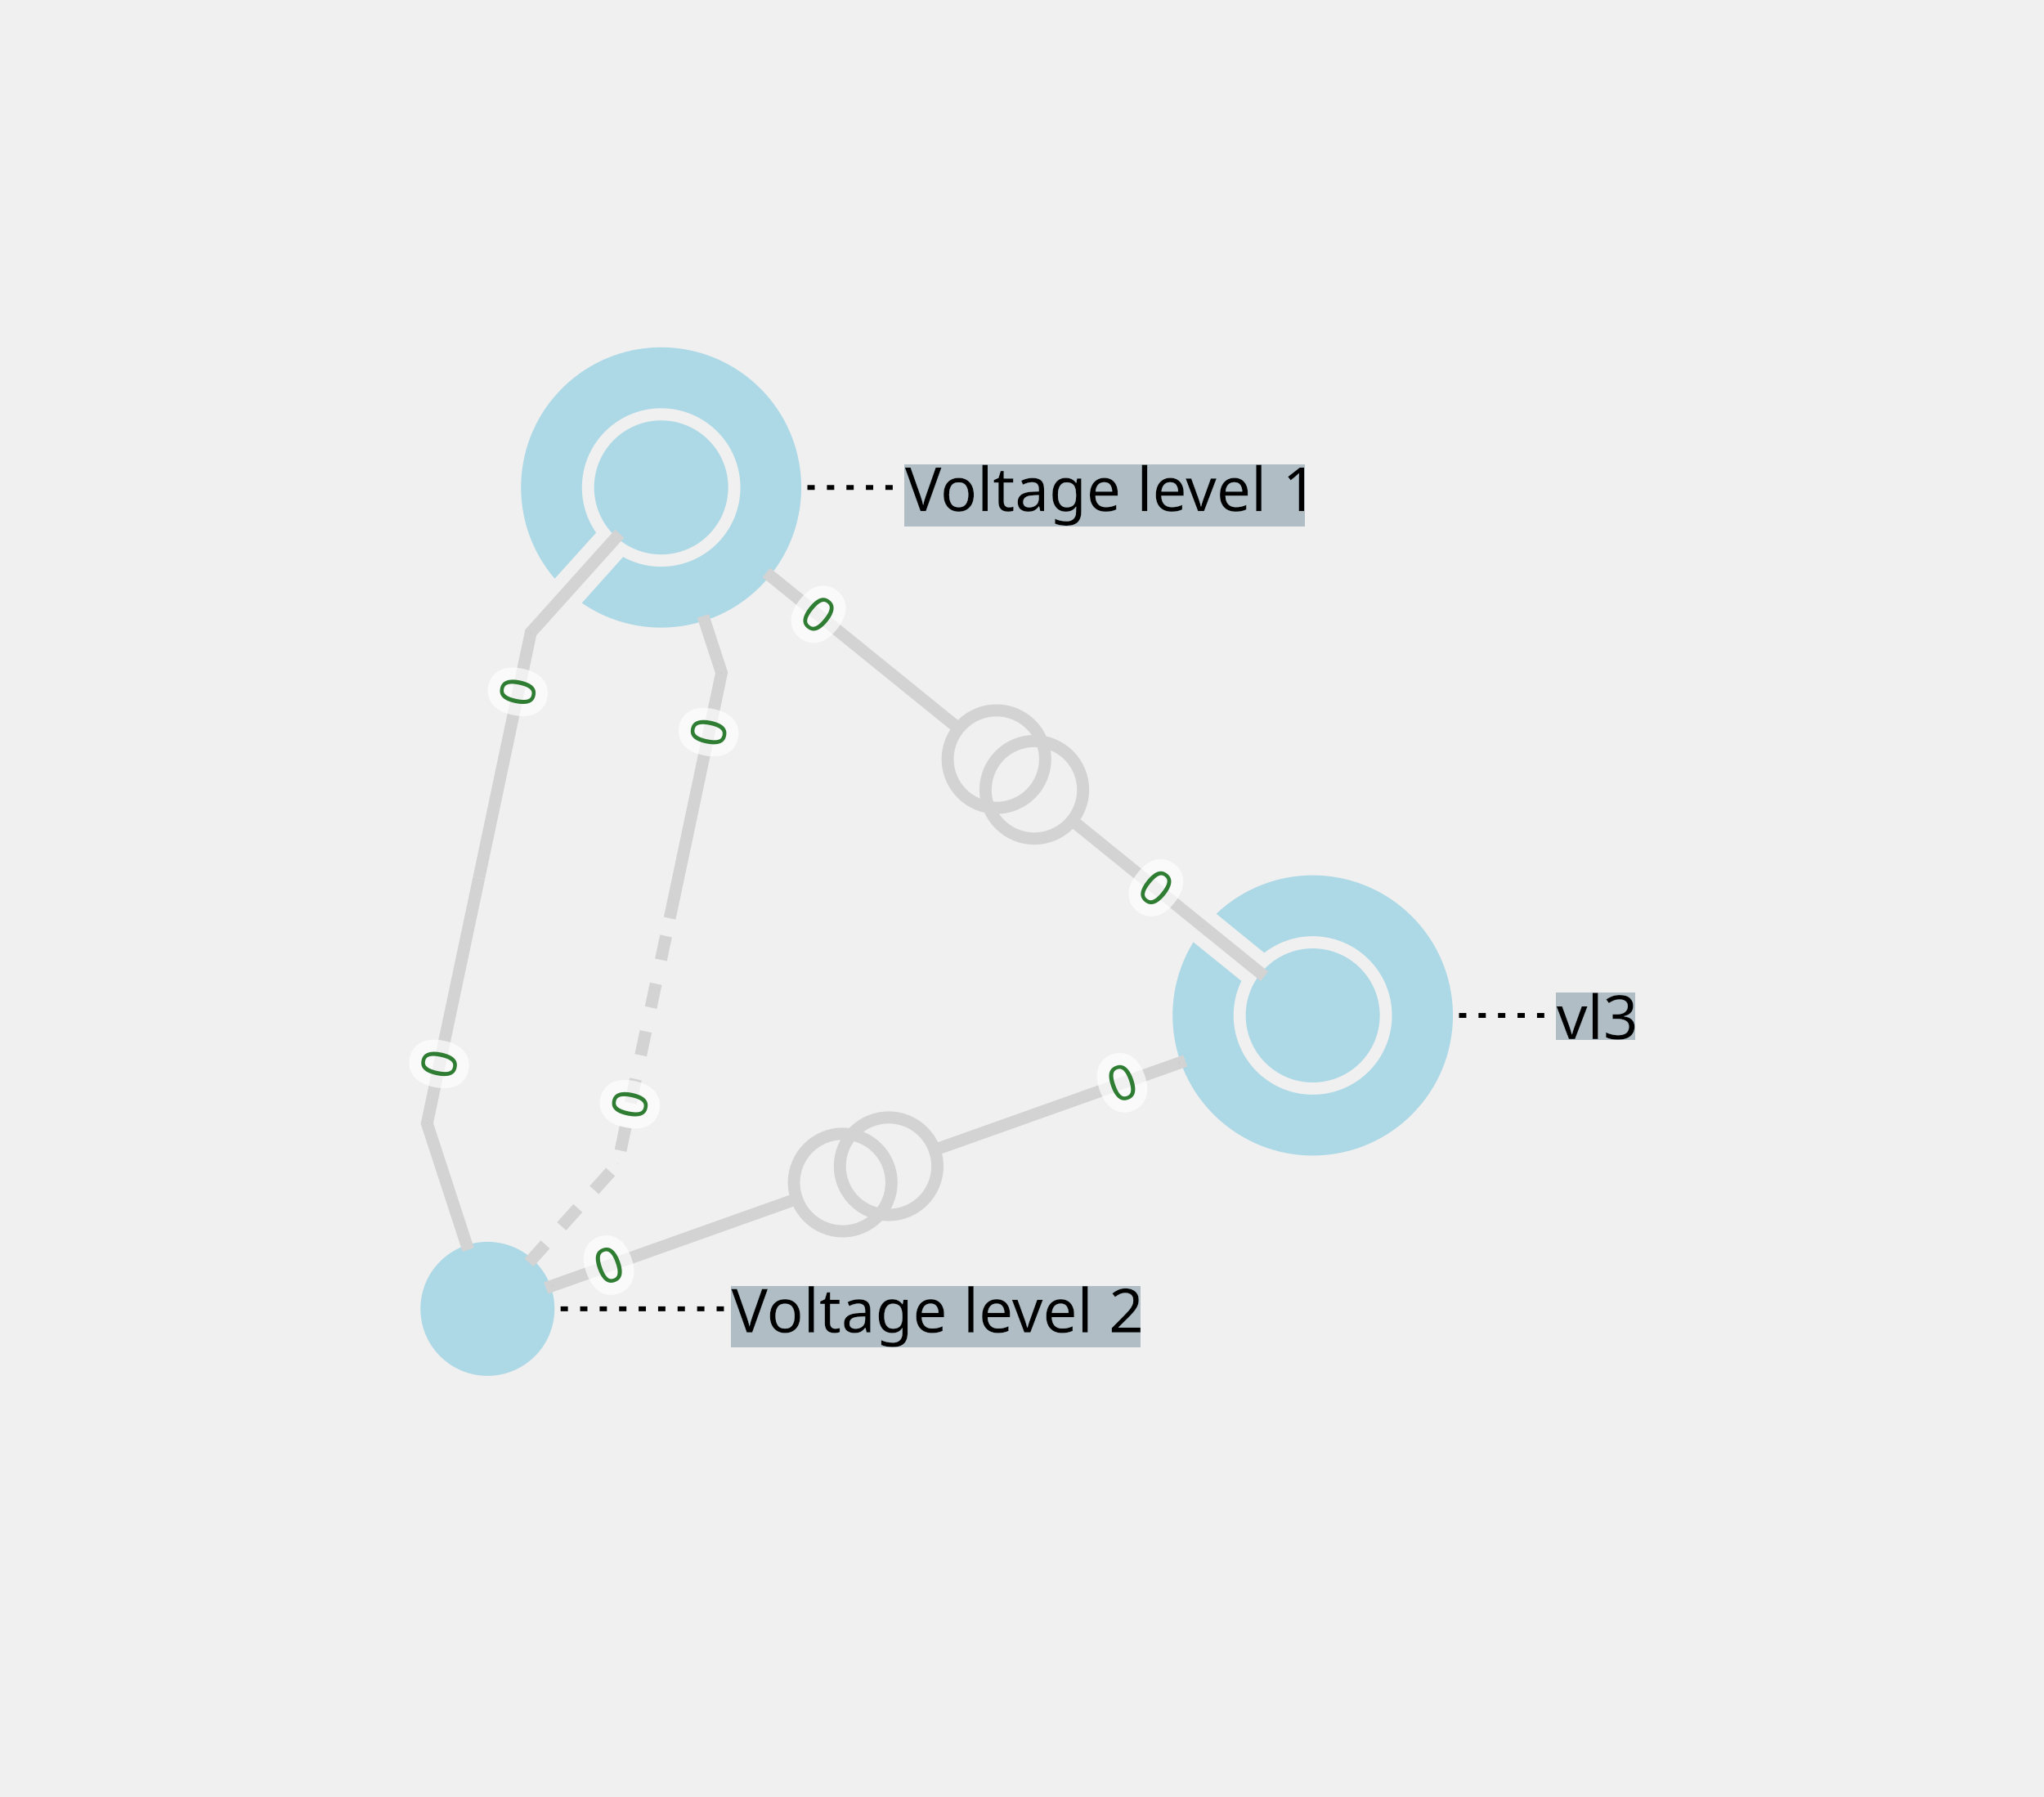
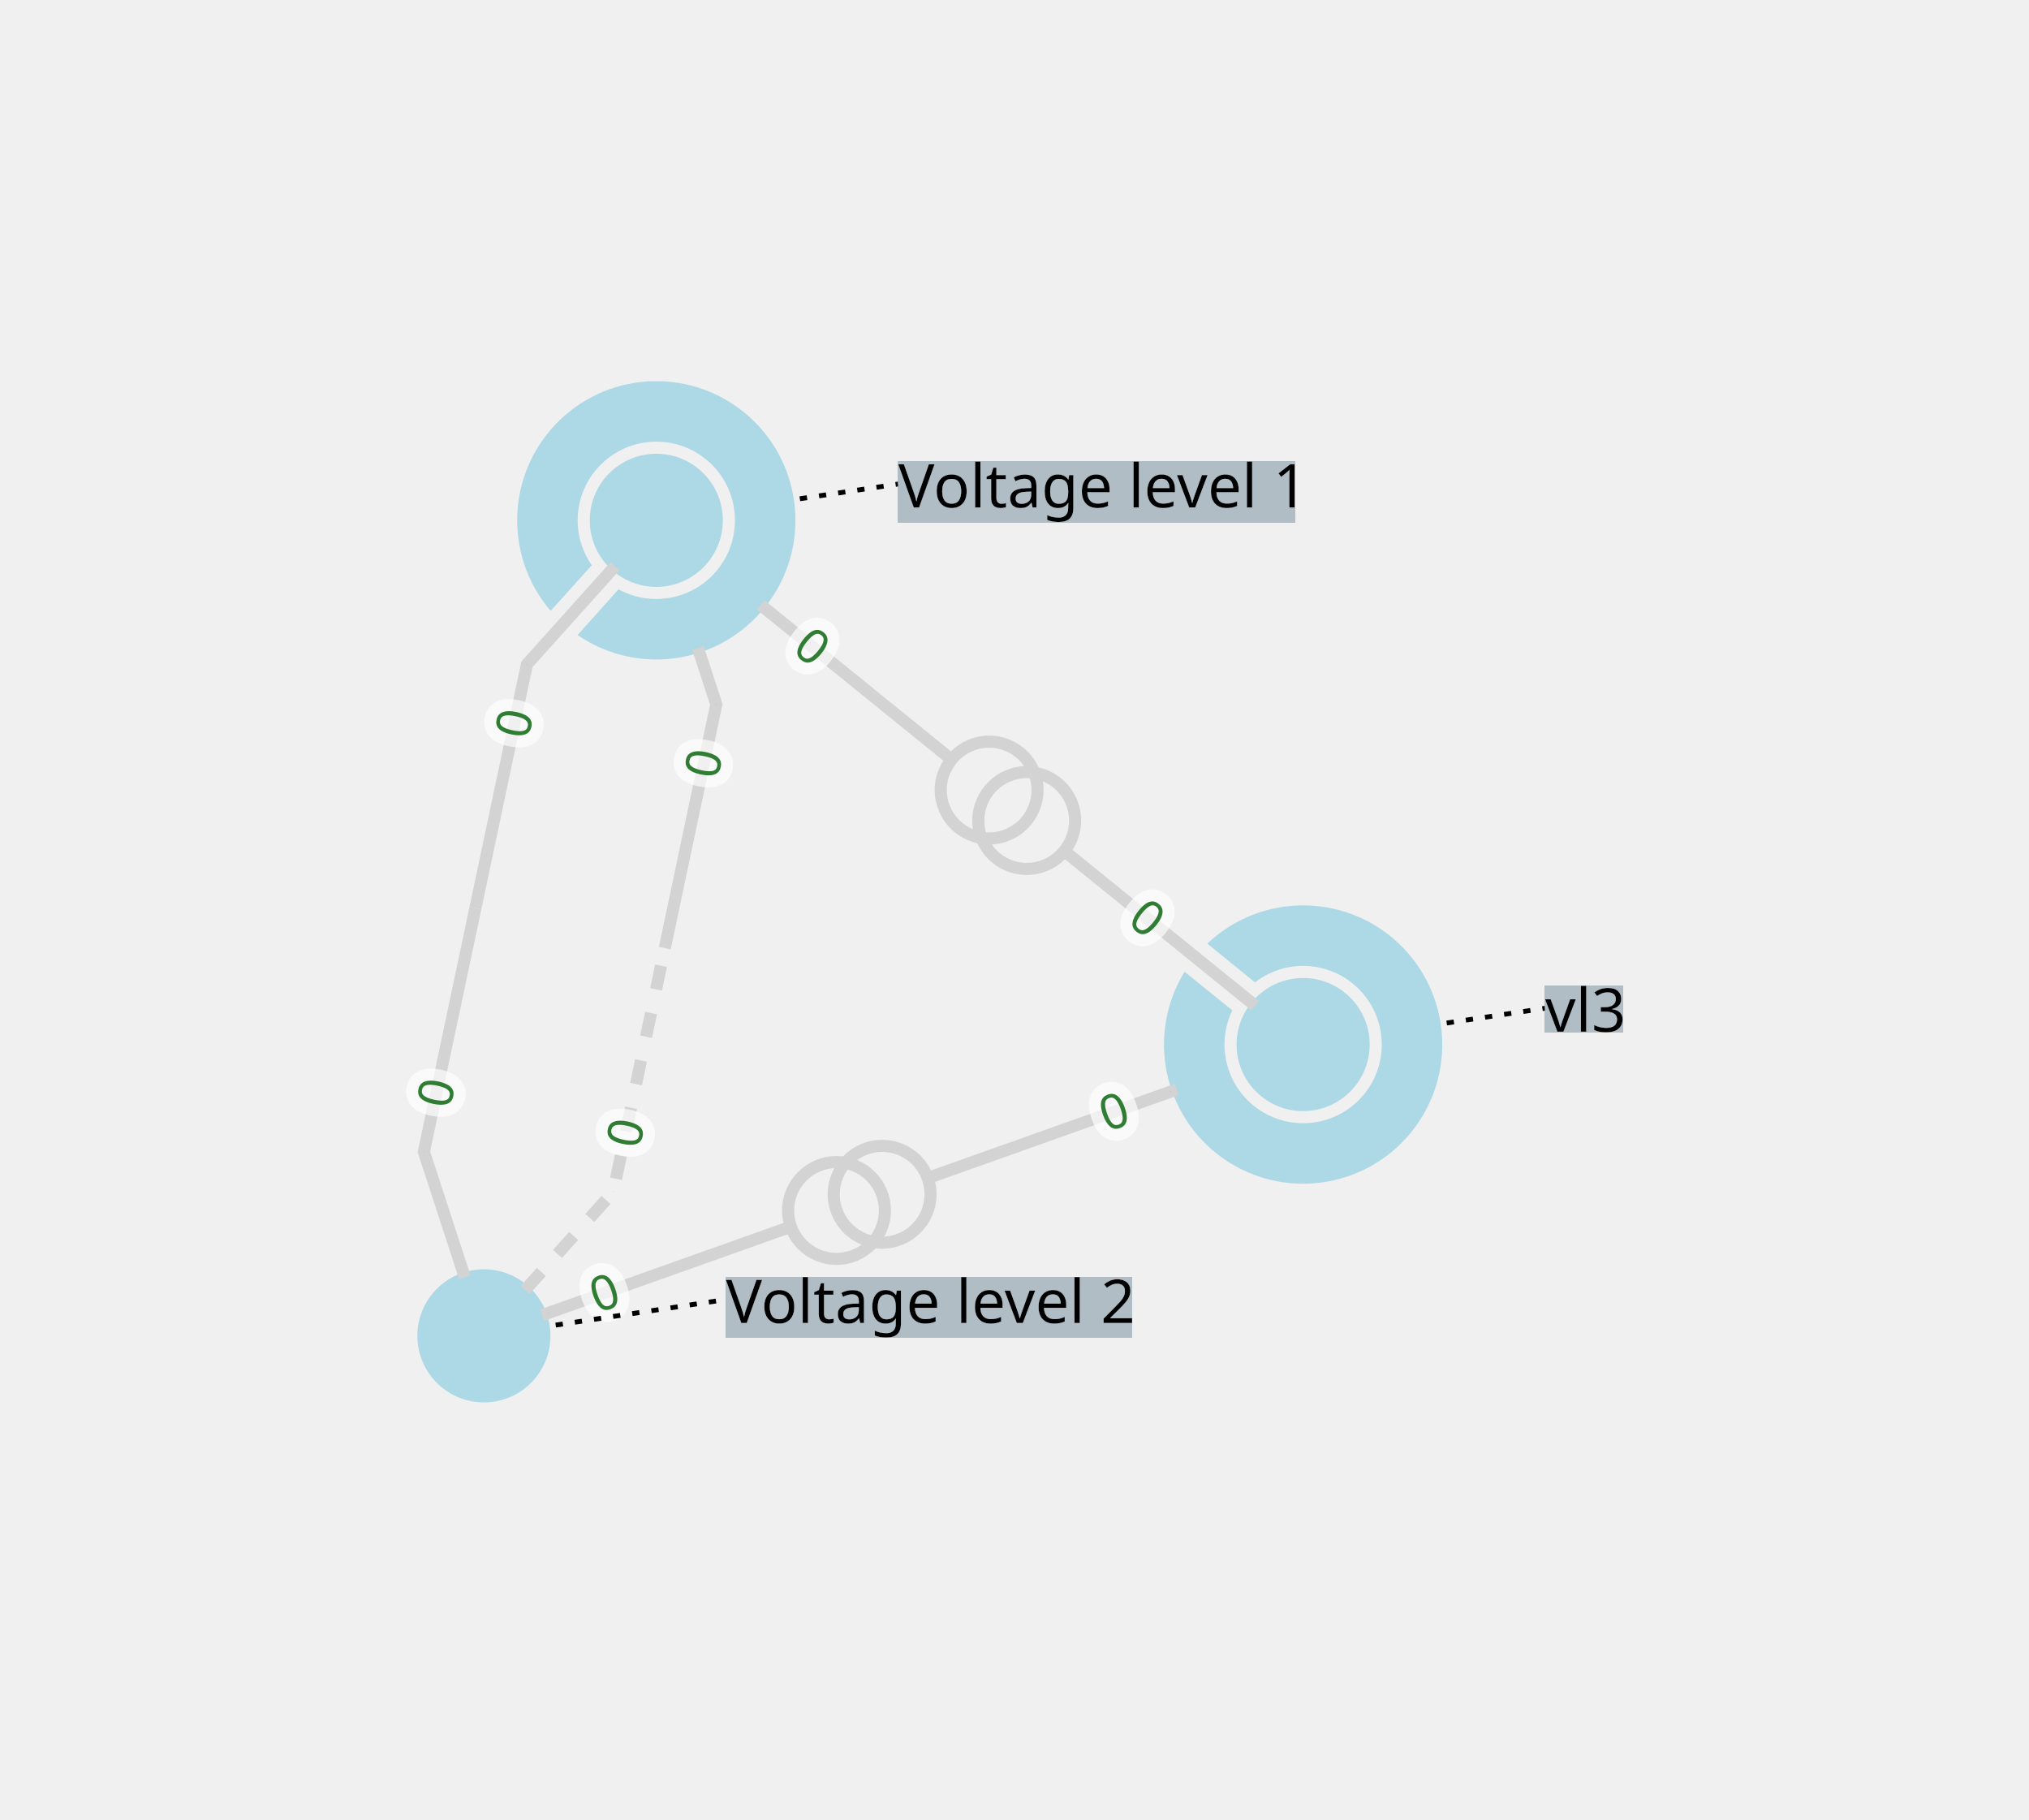
- <svg xmlns="http://www.w3.org/2000/svg" width="800.00" height="703.08" viewBox="-306.06 -339.87 838.58 736.99">
+ <svg xmlns="http://www.w3.org/2000/svg" width="800.00" height="717.39" viewBox="-306.06 -354.87 838.58 751.99">
  <style>
.nad-branch-edges polyline, .nad-branch-edges path {stroke: var(--nad-vl-color, lightgrey); stroke-width: 5; fill: none}
.nad-branch-edges circle {stroke: var(--nad-vl-color, lightgrey); stroke-width: 5; fill: none}
.nad-3wt-edges polyline {stroke: var(--nad-vl-color, lightgrey); stroke-width: 5; fill: none}
.nad-text-edges {stroke: black; stroke-width: 2; stroke-dasharray: 3,5}
.nad-branch-edges .nad-disconnected polyline, .nad-3wt-edges .nad-disconnected polyline {stroke-dasharray: 10,10}
.nad-vl-nodes circle, .nad-vl-nodes path {fill: var(--nad-vl-color, lightblue)}
.nad-vl-nodes circle.nad-unknown-busnode {stroke: lightgrey; stroke-width: 5; stroke-dasharray: 5,5; fill: none}
.nad-hvdc-edge polyline.nad-hvdc {stroke: grey; stroke-width: 20}
.nad-3wt-nodes circle {stroke: var(--nad-vl-color, lightgrey); stroke-width: 5; fill: none}
.nad-state-out .nad-arrow-in {visibility: hidden}
.nad-state-in .nad-arrow-out {visibility: hidden}
.nad-active path {stroke: none; fill: #546e7a}
.nad-active {visibility: visible}
.nad-reactive {visibility: hidden}
.nad-reactive path {stroke: none; fill: #0277bd}
.nad-text-background {flood-color: #90a4aeaa}
.nad-text-nodes {font: 25px "Verdana"; fill: black; dominant-baseline: central}
.nad-edge-infos text {font: 20px "Verdana"; dominant-baseline:middle; stroke: #FFFFFFAA; stroke-width: 10; stroke-linejoin:round; paint-order: stroke}
.nad-edge-infos .nad-state-in text {fill: #b71c1c}
.nad-edge-infos .nad-state-out text {fill: #2e7d32}
.nad-vl0to30 {--nad-vl-color: #AFB42B}
.nad-vl30to50 {--nad-vl-color: #EF9A9A}
.nad-vl50to70 {--nad-vl-color: #9C27B0}
.nad-vl70to120 {--nad-vl-color: #E65100}
.nad-vl120to180 {--nad-vl-color: #00ACC1}
.nad-vl180to300 {--nad-vl-color: #2E7D32}
.nad-vl300to500 {--nad-vl-color: #D32F2F}
.nad-branch-edges .nad-overload polyline, .nad-branch-edges .nad-overload path {animation: line-blink 3s infinite}
.nad-vl-nodes .nad-overvoltage {animation: node-over-blink 3s infinite}
.nad-vl-nodes .nad-undervoltage {animation: node-under-blink 3s infinite}

@keyframes line-blink {
  0%, 80%, 100% {stroke: var(--nad-vl-color, black); stroke-width: 5}
  40% {stroke: #FFEB3B; stroke-width: 15}
}
@keyframes node-over-blink {
  0%, 80%, 100% {stroke: white; stroke-width: 0}
  40% {stroke: #ff5722; stroke-width: 15}
}
@keyframes node-under-blink {
  0%, 80%, 100% {stroke: white; stroke-width: 0}
  40% {stroke: #00BCD4; stroke-width: 15}
}
</style>
  <defs>
    <filter id="textBgFilter" x="0" y="0" width="1" height="1">
      <feFlood class="nad-text-background" />
      <feComposite in="SourceGraphic" operator="over" />
    </filter>
  </defs>
  <g class="nad-vl-nodes">
    <g transform="translate(-34.81,-139.87)" id="0" class="nad-vl300to500">
      <circle r="27.50" id="1" />
      <path d="M-43.666,37.411 A57.500,57.500 345.053 1 1 -32.539,47.407 L-15.615,28.503 A32.500,32.500 -333.556 1 0 -26.674,18.567 Z " id="2" />
    </g>
    <g transform="translate(-106.06,197.12)" id="3" class="nad-vl300to500">
      <circle r="27.50" id="4" />
    </g>
    <g transform="translate(232.52,76.75)" id="5" class="nad-vl180to300">
      <circle r="27.50" id="6" />
      <path d="M-39.586,-41.704 A57.500,57.500 345.053 1 1 -49.003,-30.083 L-29.261,-14.143 A32.500,32.500 -333.556 1 0 -19.901,-25.694 Z " id="7" />
    </g>
  </g>
  <g class="nad-branch-edges">
    <g id="8">
      <g class="nad-vl300to500">
        <polyline points="-51.86,-120.91 -88.28,-80.37 -109.57,20.35" />
        <g class="nad-edge-infos" transform="translate(-88.32,-80.17)">
          <g class="nad-active nad-state-out">
            <g transform="rotate(-168.06)">
              <path class="nad-arrow-in" d="M-0.1 -0.1 H0.1 L0 0.1z" />
              <path class="nad-arrow-out" d="M-0.1 0.1 H0.1 L0 -0.1z" />
            </g>
            <text transform="rotate(-78.06)" x="-19.00" style="text-anchor:end">0</text>
          </g>
          <g class="nad-reactive nad-state-out">
            <g transform="rotate(-168.06)">
              <path class="nad-arrow-in" d="M-0.1 -0.1 H0.1 L0 0.1z" />
              <path class="nad-arrow-out" d="M-0.1 0.1 H0.1 L0 -0.1z" />
            </g>
            <text transform="rotate(-78.06)" x="-19.00" style="text-anchor:end">0</text>
          </g>
        </g>
      </g>
      <g class="nad-vl300to500">
        <polyline points="-113.97,172.88 -130.87,121.06 -109.57,20.35" />
        <g class="nad-edge-infos" transform="translate(-130.83,120.87)">
          <g class="nad-active nad-state-out">
            <g transform="rotate(11.94)">
              <path class="nad-arrow-in" d="M-0.1 -0.1 H0.1 L0 0.1z" />
              <path class="nad-arrow-out" d="M-0.1 0.1 H0.1 L0 -0.1z" />
            </g>
            <text transform="rotate(-78.06)" x="19.00">0</text>
          </g>
          <g class="nad-reactive nad-state-out">
            <g transform="rotate(11.94)">
              <path class="nad-arrow-in" d="M-0.1 -0.1 H0.1 L0 0.1z" />
              <path class="nad-arrow-out" d="M-0.1 0.1 H0.1 L0 -0.1z" />
            </g>
            <text transform="rotate(-78.06)" x="19.00">0</text>
          </g>
        </g>
      </g>
    </g>
    <g id="9">
      <g class="nad-vl300to500">
        <polyline points="-17.61,-87.11 -10.01,-63.82 -31.30,36.90" />
        <g class="nad-edge-infos" transform="translate(-10.05,-63.62)">
          <g class="nad-active nad-state-out">
            <g transform="rotate(-168.06)">
              <path class="nad-arrow-in" d="M-0.1 -0.1 H0.1 L0 0.1z" />
              <path class="nad-arrow-out" d="M-0.1 0.1 H0.1 L0 -0.1z" />
            </g>
            <text transform="rotate(-78.06)" x="-19.00" style="text-anchor:end">0</text>
          </g>
          <g class="nad-reactive nad-state-out">
            <g transform="rotate(-168.06)">
              <path class="nad-arrow-in" d="M-0.1 -0.1 H0.1 L0 0.1z" />
              <path class="nad-arrow-out" d="M-0.1 0.1 H0.1 L0 -0.1z" />
            </g>
            <text transform="rotate(-78.06)" x="-19.00" style="text-anchor:end">0</text>
          </g>
        </g>
      </g>
      <g class="nad-disconnected nad-vl300to500">
        <polyline points="-89.02,178.15 -52.60,137.61 -31.30,36.90" />
        <g class="nad-edge-infos" transform="translate(-52.56,137.41)">
          <g class="nad-active nad-state-out">
            <g transform="rotate(11.94)">
              <path class="nad-arrow-in" d="M-0.1 -0.1 H0.1 L0 0.1z" />
              <path class="nad-arrow-out" d="M-0.1 0.1 H0.1 L0 -0.1z" />
            </g>
            <text transform="rotate(-78.06)" x="19.00">0</text>
          </g>
          <g class="nad-reactive nad-state-out">
            <g transform="rotate(11.94)">
              <path class="nad-arrow-in" d="M-0.1 -0.1 H0.1 L0 0.1z" />
              <path class="nad-arrow-out" d="M-0.1 0.1 H0.1 L0 -0.1z" />
            </g>
            <text transform="rotate(-78.06)" x="19.00">0</text>
          </g>
        </g>
      </g>
    </g>
    <g id="10">
      <g class="nad-vl300to500">
        <polyline points="8.31,-104.93 87.20,-41.00" />
        <g class="nad-edge-infos" transform="translate(10.40,-103.23)">
          <g class="nad-active nad-state-out">
            <g transform="rotate(129.02)">
              <path class="nad-arrow-in" d="M-0.1 -0.1 H0.1 L0 0.1z" />
              <path class="nad-arrow-out" d="M-0.1 0.1 H0.1 L0 -0.1z" />
            </g>
            <text transform="rotate(39.02)" x="19.00">0</text>
          </g>
          <g class="nad-reactive nad-state-out">
            <g transform="rotate(129.02)">
              <path class="nad-arrow-in" d="M-0.1 -0.1 H0.1 L0 0.1z" />
              <path class="nad-arrow-out" d="M-0.1 0.1 H0.1 L0 -0.1z" />
            </g>
            <text transform="rotate(39.02)" x="19.00">0</text>
          </g>
        </g>
        <circle cx="102.74" cy="-28.41" r="20.00" />
      </g>
      <g class="nad-vl180to300">
        <polyline points="212.71,60.70 133.82,-3.23" />
        <g class="nad-edge-infos" transform="translate(187.30,40.11)">
          <g class="nad-active nad-state-out">
            <g transform="rotate(-50.98)">
              <path class="nad-arrow-in" d="M-0.1 -0.1 H0.1 L0 0.1z" />
              <path class="nad-arrow-out" d="M-0.1 0.1 H0.1 L0 -0.1z" />
            </g>
            <text transform="rotate(-320.98)" x="-19.00" style="text-anchor:end">0</text>
          </g>
          <g class="nad-reactive nad-state-out">
            <g transform="rotate(-50.98)">
              <path class="nad-arrow-in" d="M-0.1 -0.1 H0.1 L0 0.1z" />
              <path class="nad-arrow-out" d="M-0.1 0.1 H0.1 L0 -0.1z" />
            </g>
            <text transform="rotate(-320.98)" x="-19.00" style="text-anchor:end">0</text>
          </g>
        </g>
        <circle cx="118.28" cy="-15.82" r="20.00" />
      </g>
    </g>
    <g id="11">
      <g class="nad-vl300to500">
        <polyline points="-82.04,188.58 20.83,152.01" />
        <g class="nad-edge-infos" transform="translate(-79.49,187.67)">
          <g class="nad-active nad-state-out">
            <g transform="rotate(70.43)">
              <path class="nad-arrow-in" d="M-0.1 -0.1 H0.1 L0 0.1z" />
              <path class="nad-arrow-out" d="M-0.1 0.1 H0.1 L0 -0.1z" />
            </g>
            <text transform="rotate(-19.57)" x="19.00">0</text>
          </g>
          <g class="nad-reactive nad-state-out">
            <g transform="rotate(70.43)">
              <path class="nad-arrow-in" d="M-0.1 -0.1 H0.1 L0 0.1z" />
              <path class="nad-arrow-out" d="M-0.1 0.1 H0.1 L0 -0.1z" />
            </g>
            <text transform="rotate(-19.57)" x="19.00">0</text>
          </g>
        </g>
        <circle cx="39.67" cy="145.31" r="20.00" />
      </g>
      <g class="nad-vl180to300">
        <polyline points="180.23,95.34 77.36,131.91" />
        <g class="nad-edge-infos" transform="translate(177.68,96.25)">
          <g class="nad-active nad-state-out">
            <g transform="rotate(-109.57)">
              <path class="nad-arrow-in" d="M-0.1 -0.1 H0.1 L0 0.1z" />
              <path class="nad-arrow-out" d="M-0.1 0.1 H0.1 L0 -0.1z" />
            </g>
            <text transform="rotate(-19.57)" x="-19.00" style="text-anchor:end">0</text>
          </g>
          <g class="nad-reactive nad-state-out">
            <g transform="rotate(-109.57)">
              <path class="nad-arrow-in" d="M-0.1 -0.1 H0.1 L0 0.1z" />
              <path class="nad-arrow-out" d="M-0.1 0.1 H0.1 L0 -0.1z" />
            </g>
            <text transform="rotate(-19.57)" x="-19.00" style="text-anchor:end">0</text>
          </g>
        </g>
        <circle cx="58.52" cy="138.61" r="20.00" />
      </g>
    </g>
  </g>
  <g class="nad-text-edges">
-     <polyline id="0_edge" points="25.19,-139.87 65.19,-139.87" />
-     <polyline id="3_edge" points="-76.06,197.12 -6.06,197.12" />
-     <polyline id="5_edge" points="292.52,76.75 332.52,76.75" />
+     <polyline id="0_edge" points="24.52,-148.78 65.19,-154.87" />
+     <polyline id="3_edge" points="-76.40,192.67 -6.06,182.12" />
+     <polyline id="5_edge" points="291.86,67.85 332.52,61.75" />
  </g>
  <g class="nad-text-nodes">
-     <text filter="url(#textBgFilter)" y="-139.87" x="65.19">Voltage level 1</text>
-     <text filter="url(#textBgFilter)" y="197.12" x="-6.06">Voltage level 2</text>
-     <text filter="url(#textBgFilter)" y="76.75" x="332.52">vl3</text>
+     <text filter="url(#textBgFilter)" y="-154.87" x="65.19">Voltage level 1</text>
+     <text filter="url(#textBgFilter)" y="182.12" x="-6.06">Voltage level 2</text>
+     <text filter="url(#textBgFilter)" y="61.75" x="332.52">vl3</text>
  </g>
</svg>
